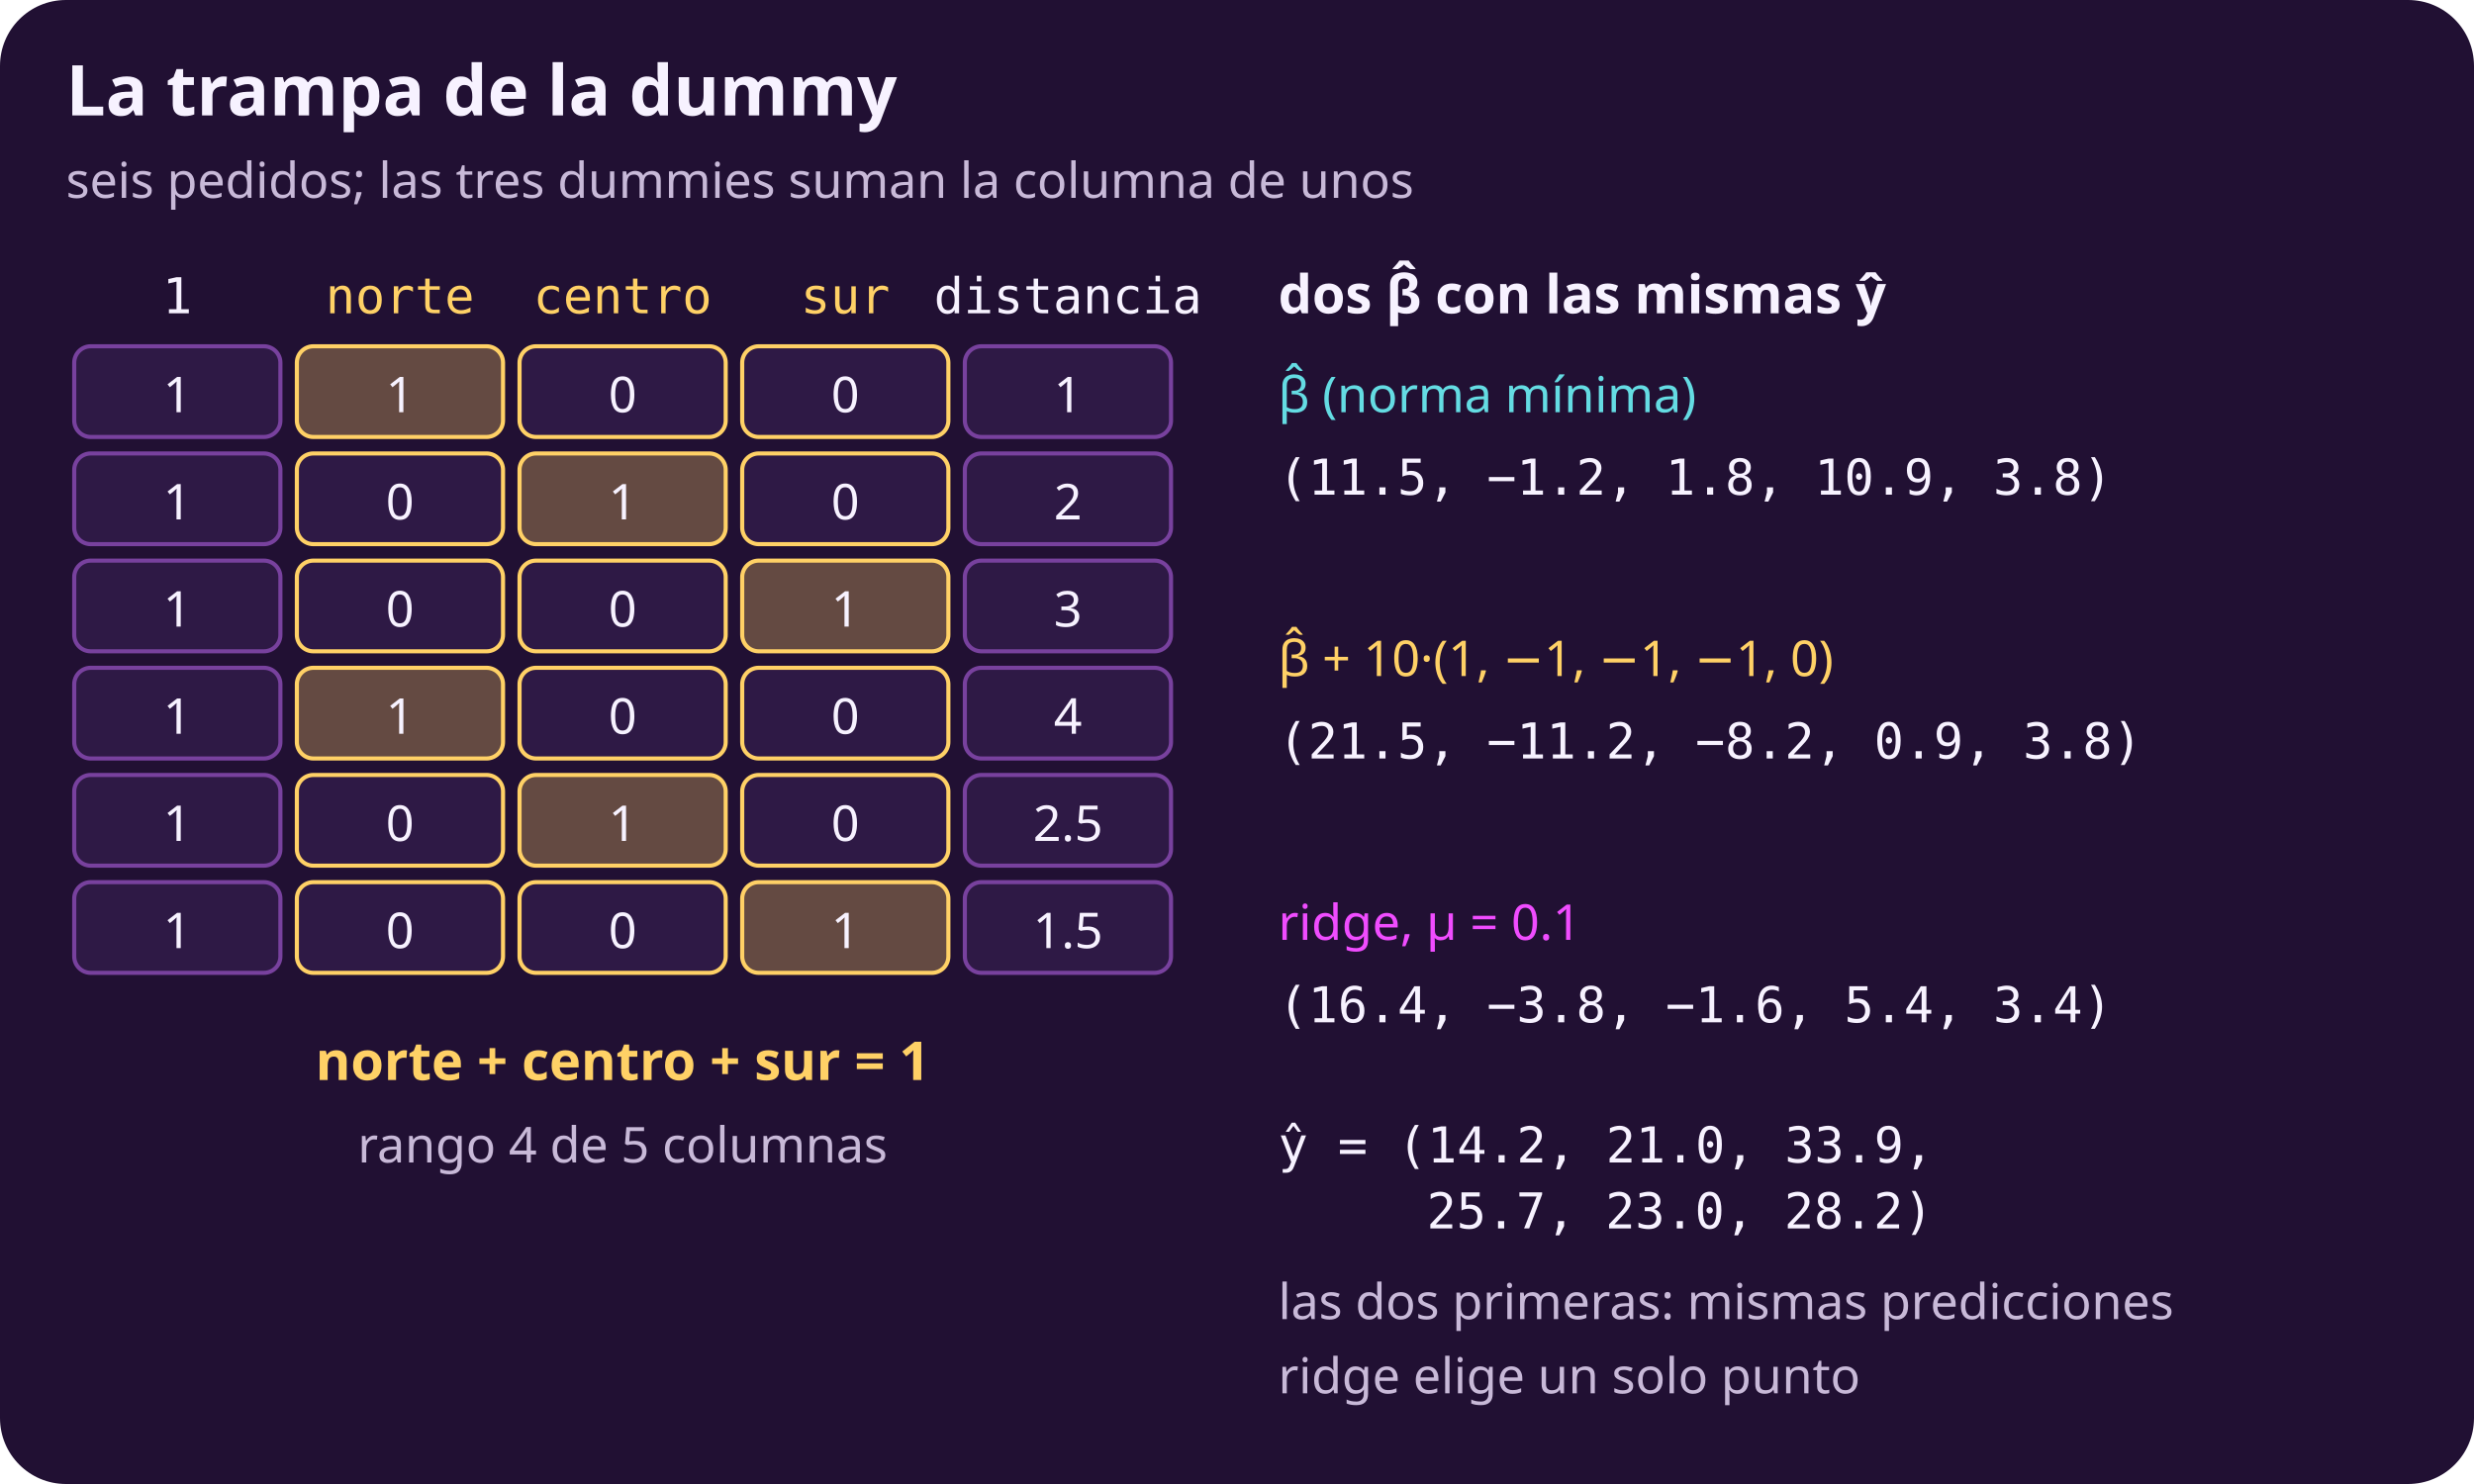
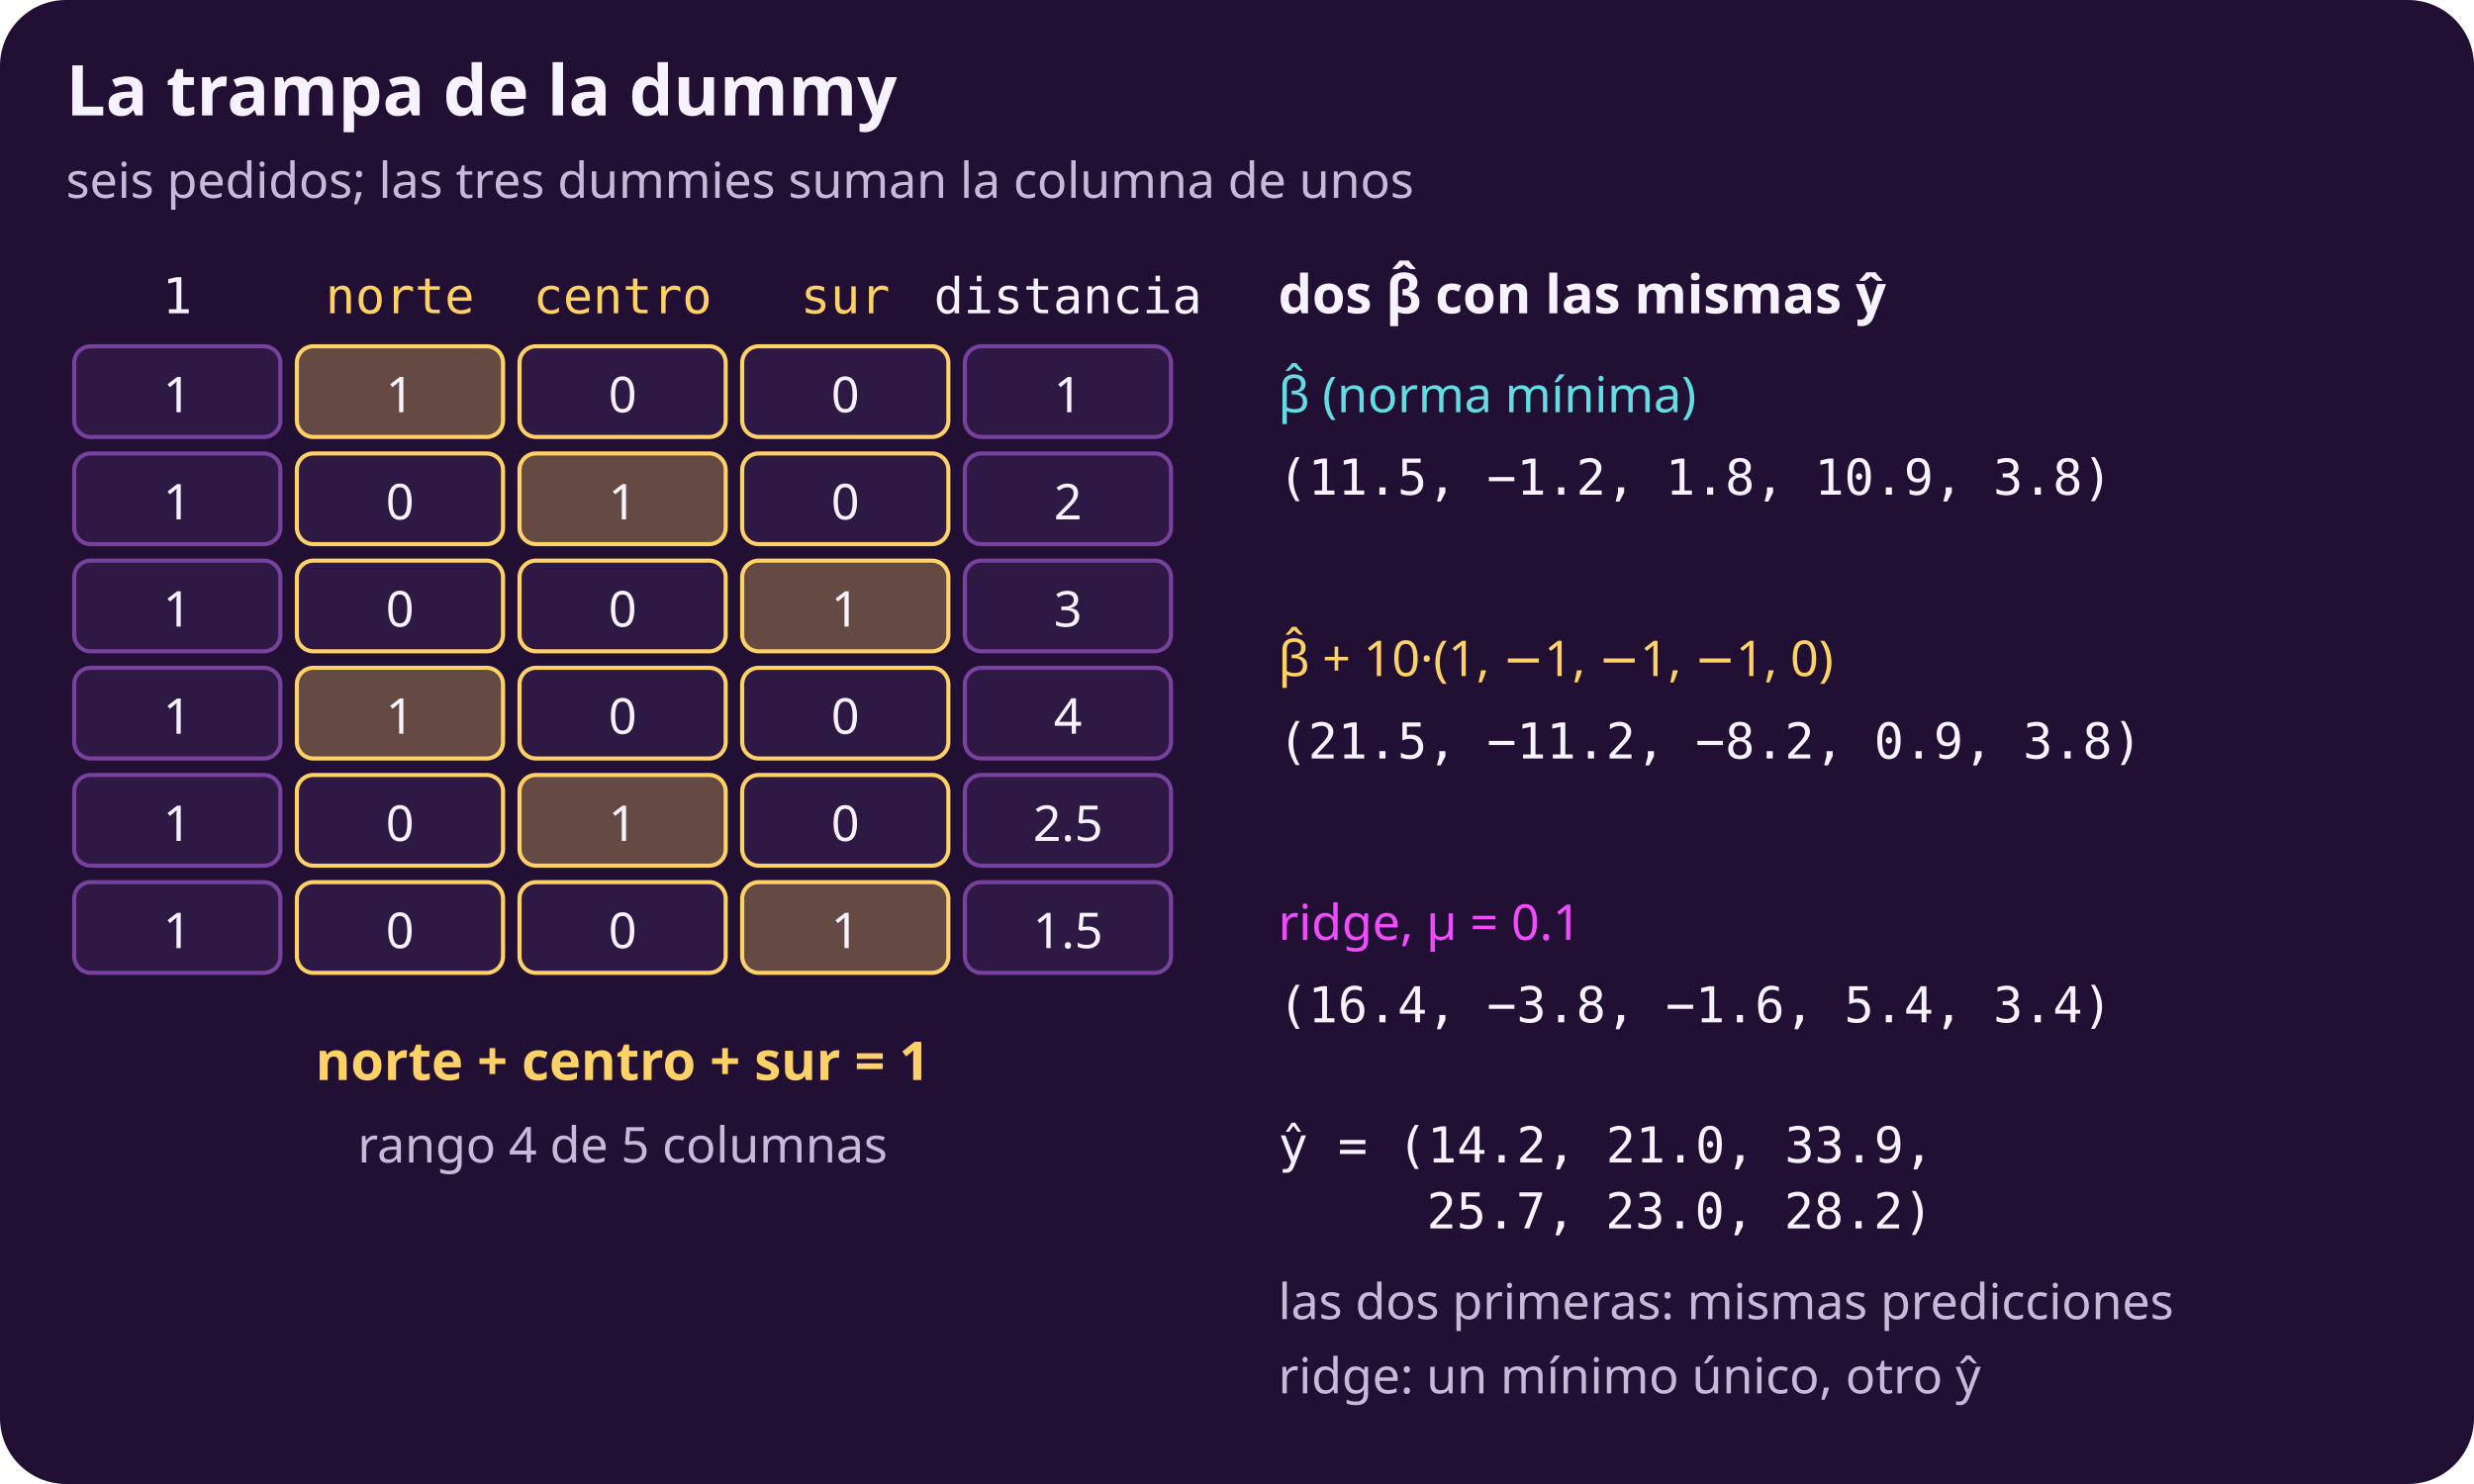
- <svg xmlns="http://www.w3.org/2000/svg" width="600" height="360" viewBox="0 0 600 360" role="img" aria-label="Las tres dummies suman la columna de unos (rango 4 de 5); dos β distintos dan las mismas predicciones; ridge elige uno">
+ <svg xmlns="http://www.w3.org/2000/svg" width="600" height="360" viewBox="0 0 600 360" role="img" aria-label="Las tres dummies suman la columna de unos (rango 4 de 5); dos β distintos dan las mismas predicciones; ridge tiene un mínimo único, con predicciones algo distintas">
  <rect x="0" y="0" width="600" height="360" rx="16" fill="#211033" />
  <defs>
    <marker id="p" viewBox="0 0 10 10" refX="9" refY="5" markerWidth="6" markerHeight="6" orient="auto-start-reverse">
      <path d="M 0 0 L 10 5 L 0 10 z" fill="#f04cff" />
    </marker>
    <marker id="s" viewBox="0 0 10 10" refX="9" refY="5" markerWidth="6" markerHeight="6" orient="auto-start-reverse">
      <path d="M 0 0 L 10 5 L 0 10 z" fill="#c8b9d8" />
    </marker>
  </defs>
  <text x="16" y="28" fill="#f7f2ff" font-family="system-ui, sans-serif" font-size="17" text-anchor="start" font-weight="700">La trampa de la dummy</text>
  <text x="16" y="48" fill="#c8b9d8" font-family="system-ui, sans-serif" font-size="12" text-anchor="start">seis pedidos; las tres dummies suman la columna de unos</text>
  <text x="43" y="76" fill="#f7f2ff" font-family="ui-monospace, SFMono-Regular, Menlo, monospace" font-size="12" text-anchor="middle">1</text>
  <text x="97" y="76" fill="#ffd166" font-family="ui-monospace, SFMono-Regular, Menlo, monospace" font-size="12" text-anchor="middle">norte</text>
  <text x="151" y="76" fill="#ffd166" font-family="ui-monospace, SFMono-Regular, Menlo, monospace" font-size="12" text-anchor="middle">centro</text>
  <text x="205" y="76" fill="#ffd166" font-family="ui-monospace, SFMono-Regular, Menlo, monospace" font-size="12" text-anchor="middle">sur</text>
  <text x="259" y="76" fill="#f7f2ff" font-family="ui-monospace, SFMono-Regular, Menlo, monospace" font-size="12" text-anchor="middle">distancia</text>
  <rect x="18" y="84" width="50" height="22" rx="4" fill="#2e1945" stroke="#78419e" stroke-width="1" />
  <text x="43" y="100" fill="#f7f2ff" font-family="system-ui, sans-serif" font-size="12" text-anchor="middle">1</text>
  <rect x="72" y="84" width="50" height="22" rx="4" fill="#644a42" stroke="#ffd166" stroke-width="1" />
  <text x="97" y="100" fill="#f7f2ff" font-family="system-ui, sans-serif" font-size="12" text-anchor="middle">1</text>
  <rect x="126" y="84" width="50" height="22" rx="4" fill="#2e1945" stroke="#ffd166" stroke-width="1" />
  <text x="151" y="100" fill="#f7f2ff" font-family="system-ui, sans-serif" font-size="12" text-anchor="middle">0</text>
  <rect x="180" y="84" width="50" height="22" rx="4" fill="#2e1945" stroke="#ffd166" stroke-width="1" />
  <text x="205" y="100" fill="#f7f2ff" font-family="system-ui, sans-serif" font-size="12" text-anchor="middle">0</text>
  <rect x="234" y="84" width="50" height="22" rx="4" fill="#2e1945" stroke="#78419e" stroke-width="1" />
  <text x="259" y="100" fill="#f7f2ff" font-family="system-ui, sans-serif" font-size="12" text-anchor="middle">1</text>
  <rect x="18" y="110" width="50" height="22" rx="4" fill="#2e1945" stroke="#78419e" stroke-width="1" />
  <text x="43" y="126" fill="#f7f2ff" font-family="system-ui, sans-serif" font-size="12" text-anchor="middle">1</text>
  <rect x="72" y="110" width="50" height="22" rx="4" fill="#2e1945" stroke="#ffd166" stroke-width="1" />
  <text x="97" y="126" fill="#f7f2ff" font-family="system-ui, sans-serif" font-size="12" text-anchor="middle">0</text>
  <rect x="126" y="110" width="50" height="22" rx="4" fill="#644a42" stroke="#ffd166" stroke-width="1" />
  <text x="151" y="126" fill="#f7f2ff" font-family="system-ui, sans-serif" font-size="12" text-anchor="middle">1</text>
  <rect x="180" y="110" width="50" height="22" rx="4" fill="#2e1945" stroke="#ffd166" stroke-width="1" />
  <text x="205" y="126" fill="#f7f2ff" font-family="system-ui, sans-serif" font-size="12" text-anchor="middle">0</text>
  <rect x="234" y="110" width="50" height="22" rx="4" fill="#2e1945" stroke="#78419e" stroke-width="1" />
  <text x="259" y="126" fill="#f7f2ff" font-family="system-ui, sans-serif" font-size="12" text-anchor="middle">2</text>
  <rect x="18" y="136" width="50" height="22" rx="4" fill="#2e1945" stroke="#78419e" stroke-width="1" />
  <text x="43" y="152" fill="#f7f2ff" font-family="system-ui, sans-serif" font-size="12" text-anchor="middle">1</text>
  <rect x="72" y="136" width="50" height="22" rx="4" fill="#2e1945" stroke="#ffd166" stroke-width="1" />
  <text x="97" y="152" fill="#f7f2ff" font-family="system-ui, sans-serif" font-size="12" text-anchor="middle">0</text>
  <rect x="126" y="136" width="50" height="22" rx="4" fill="#2e1945" stroke="#ffd166" stroke-width="1" />
  <text x="151" y="152" fill="#f7f2ff" font-family="system-ui, sans-serif" font-size="12" text-anchor="middle">0</text>
  <rect x="180" y="136" width="50" height="22" rx="4" fill="#644a42" stroke="#ffd166" stroke-width="1" />
  <text x="205" y="152" fill="#f7f2ff" font-family="system-ui, sans-serif" font-size="12" text-anchor="middle">1</text>
  <rect x="234" y="136" width="50" height="22" rx="4" fill="#2e1945" stroke="#78419e" stroke-width="1" />
  <text x="259" y="152" fill="#f7f2ff" font-family="system-ui, sans-serif" font-size="12" text-anchor="middle">3</text>
  <rect x="18" y="162" width="50" height="22" rx="4" fill="#2e1945" stroke="#78419e" stroke-width="1" />
  <text x="43" y="178" fill="#f7f2ff" font-family="system-ui, sans-serif" font-size="12" text-anchor="middle">1</text>
  <rect x="72" y="162" width="50" height="22" rx="4" fill="#644a42" stroke="#ffd166" stroke-width="1" />
  <text x="97" y="178" fill="#f7f2ff" font-family="system-ui, sans-serif" font-size="12" text-anchor="middle">1</text>
  <rect x="126" y="162" width="50" height="22" rx="4" fill="#2e1945" stroke="#ffd166" stroke-width="1" />
  <text x="151" y="178" fill="#f7f2ff" font-family="system-ui, sans-serif" font-size="12" text-anchor="middle">0</text>
  <rect x="180" y="162" width="50" height="22" rx="4" fill="#2e1945" stroke="#ffd166" stroke-width="1" />
  <text x="205" y="178" fill="#f7f2ff" font-family="system-ui, sans-serif" font-size="12" text-anchor="middle">0</text>
  <rect x="234" y="162" width="50" height="22" rx="4" fill="#2e1945" stroke="#78419e" stroke-width="1" />
  <text x="259" y="178" fill="#f7f2ff" font-family="system-ui, sans-serif" font-size="12" text-anchor="middle">4</text>
  <rect x="18" y="188" width="50" height="22" rx="4" fill="#2e1945" stroke="#78419e" stroke-width="1" />
  <text x="43" y="204" fill="#f7f2ff" font-family="system-ui, sans-serif" font-size="12" text-anchor="middle">1</text>
  <rect x="72" y="188" width="50" height="22" rx="4" fill="#2e1945" stroke="#ffd166" stroke-width="1" />
  <text x="97" y="204" fill="#f7f2ff" font-family="system-ui, sans-serif" font-size="12" text-anchor="middle">0</text>
  <rect x="126" y="188" width="50" height="22" rx="4" fill="#644a42" stroke="#ffd166" stroke-width="1" />
  <text x="151" y="204" fill="#f7f2ff" font-family="system-ui, sans-serif" font-size="12" text-anchor="middle">1</text>
  <rect x="180" y="188" width="50" height="22" rx="4" fill="#2e1945" stroke="#ffd166" stroke-width="1" />
  <text x="205" y="204" fill="#f7f2ff" font-family="system-ui, sans-serif" font-size="12" text-anchor="middle">0</text>
  <rect x="234" y="188" width="50" height="22" rx="4" fill="#2e1945" stroke="#78419e" stroke-width="1" />
  <text x="259" y="204" fill="#f7f2ff" font-family="system-ui, sans-serif" font-size="12" text-anchor="middle">2.5</text>
  <rect x="18" y="214" width="50" height="22" rx="4" fill="#2e1945" stroke="#78419e" stroke-width="1" />
  <text x="43" y="230" fill="#f7f2ff" font-family="system-ui, sans-serif" font-size="12" text-anchor="middle">1</text>
  <rect x="72" y="214" width="50" height="22" rx="4" fill="#2e1945" stroke="#ffd166" stroke-width="1" />
  <text x="97" y="230" fill="#f7f2ff" font-family="system-ui, sans-serif" font-size="12" text-anchor="middle">0</text>
  <rect x="126" y="214" width="50" height="22" rx="4" fill="#2e1945" stroke="#ffd166" stroke-width="1" />
  <text x="151" y="230" fill="#f7f2ff" font-family="system-ui, sans-serif" font-size="12" text-anchor="middle">0</text>
  <rect x="180" y="214" width="50" height="22" rx="4" fill="#644a42" stroke="#ffd166" stroke-width="1" />
  <text x="205" y="230" fill="#f7f2ff" font-family="system-ui, sans-serif" font-size="12" text-anchor="middle">1</text>
  <rect x="234" y="214" width="50" height="22" rx="4" fill="#2e1945" stroke="#78419e" stroke-width="1" />
  <text x="259" y="230" fill="#f7f2ff" font-family="system-ui, sans-serif" font-size="12" text-anchor="middle">1.5</text>
  <text x="151" y="262" fill="#ffd166" font-family="system-ui, sans-serif" font-size="13" text-anchor="middle" font-weight="700">norte + centro + sur = 1</text>
  <text x="151" y="282" fill="#c8b9d8" font-family="system-ui, sans-serif" font-size="12" text-anchor="middle">rango 4 de 5 columnas</text>
  <text x="310" y="76" fill="#f7f2ff" font-family="system-ui, sans-serif" font-size="13" text-anchor="start" font-weight="700">dos β̂ con las mismas ŷ</text>
  <text x="310" y="100" fill="#64dce3" font-family="system-ui, sans-serif" font-size="12" text-anchor="start">β̂ (norma mínima)</text>
  <text x="310" y="120" fill="#f7f2ff" font-family="ui-monospace, SFMono-Regular, Menlo, monospace" font-size="12" text-anchor="start">(11.5, −1.2, 1.8, 10.9, 3.8)</text>
  <text x="310" y="164" fill="#ffd166" font-family="system-ui, sans-serif" font-size="12" text-anchor="start">β̂ + 10·(1, −1, −1, −1, 0)</text>
  <text x="310" y="184" fill="#f7f2ff" font-family="ui-monospace, SFMono-Regular, Menlo, monospace" font-size="12" text-anchor="start">(21.5, −11.2, −8.2, 0.9, 3.8)</text>
  <text x="310" y="228" fill="#f04cff" font-family="system-ui, sans-serif" font-size="12" text-anchor="start">ridge, μ = 0.1</text>
  <text x="310" y="248" fill="#f7f2ff" font-family="ui-monospace, SFMono-Regular, Menlo, monospace" font-size="12" text-anchor="start">(16.4, −3.8, −1.6, 5.4, 3.4)</text>
  <text x="310" y="282" fill="#f7f2ff" font-family="ui-monospace, SFMono-Regular, Menlo, monospace" font-size="12" text-anchor="start">ŷ = (14.2, 21.0, 33.9,</text>
  <text x="346" y="298" fill="#f7f2ff" font-family="ui-monospace, SFMono-Regular, Menlo, monospace" font-size="12" text-anchor="start">25.7, 23.0, 28.2)</text>
  <text x="310" y="320" fill="#c8b9d8" font-family="system-ui, sans-serif" font-size="12" text-anchor="start">las dos primeras: mismas predicciones</text>
-   <text x="310" y="338" fill="#c8b9d8" font-family="system-ui, sans-serif" font-size="12" text-anchor="start">ridge elige un solo punto</text>
+   <text x="310" y="338" fill="#c8b9d8" font-family="system-ui, sans-serif" font-size="12" text-anchor="start">ridge: un mínimo único, otro ŷ</text>
</svg>
